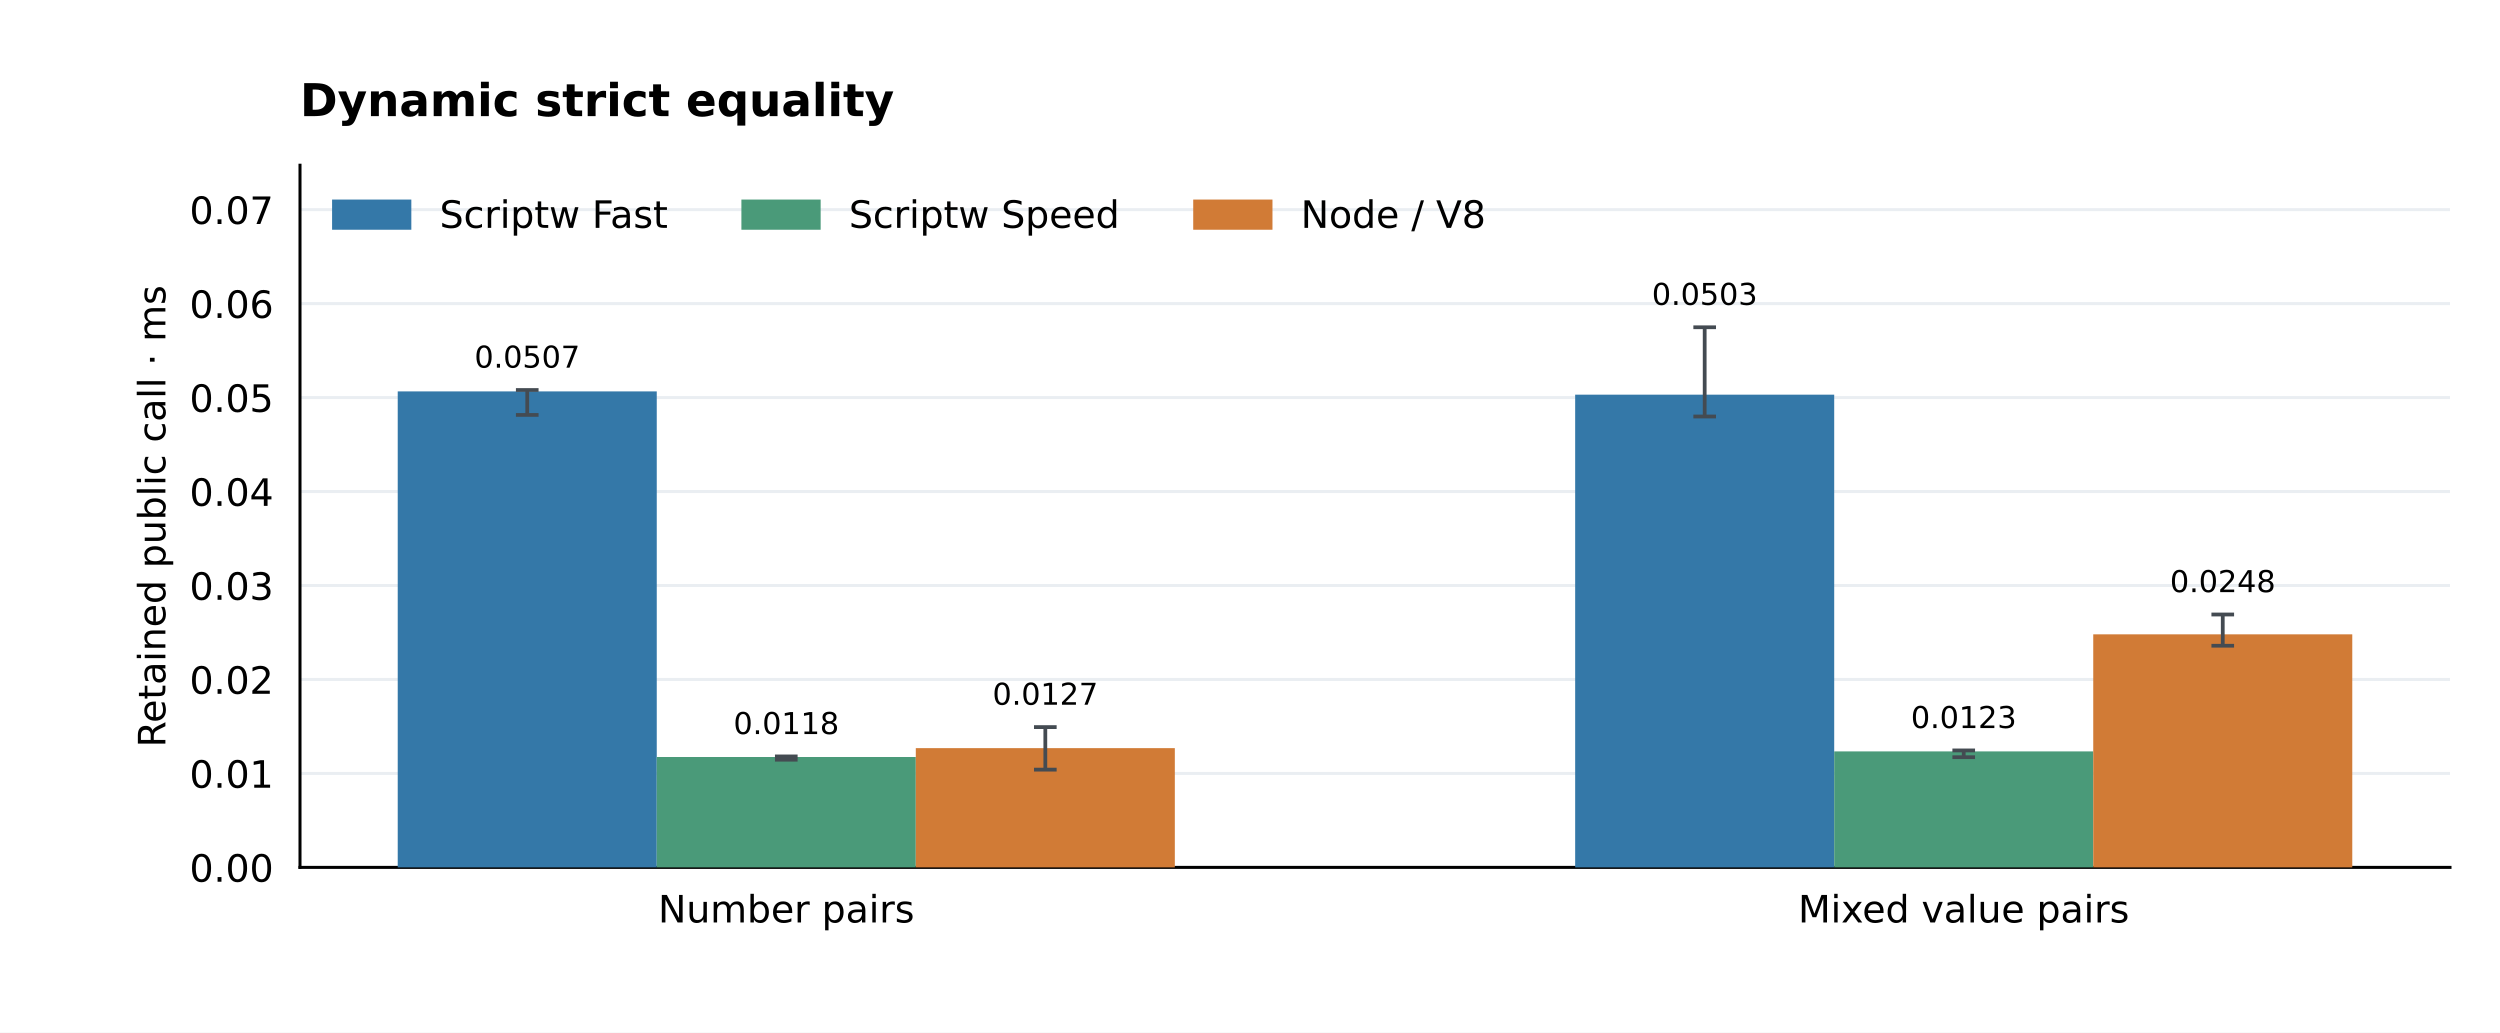
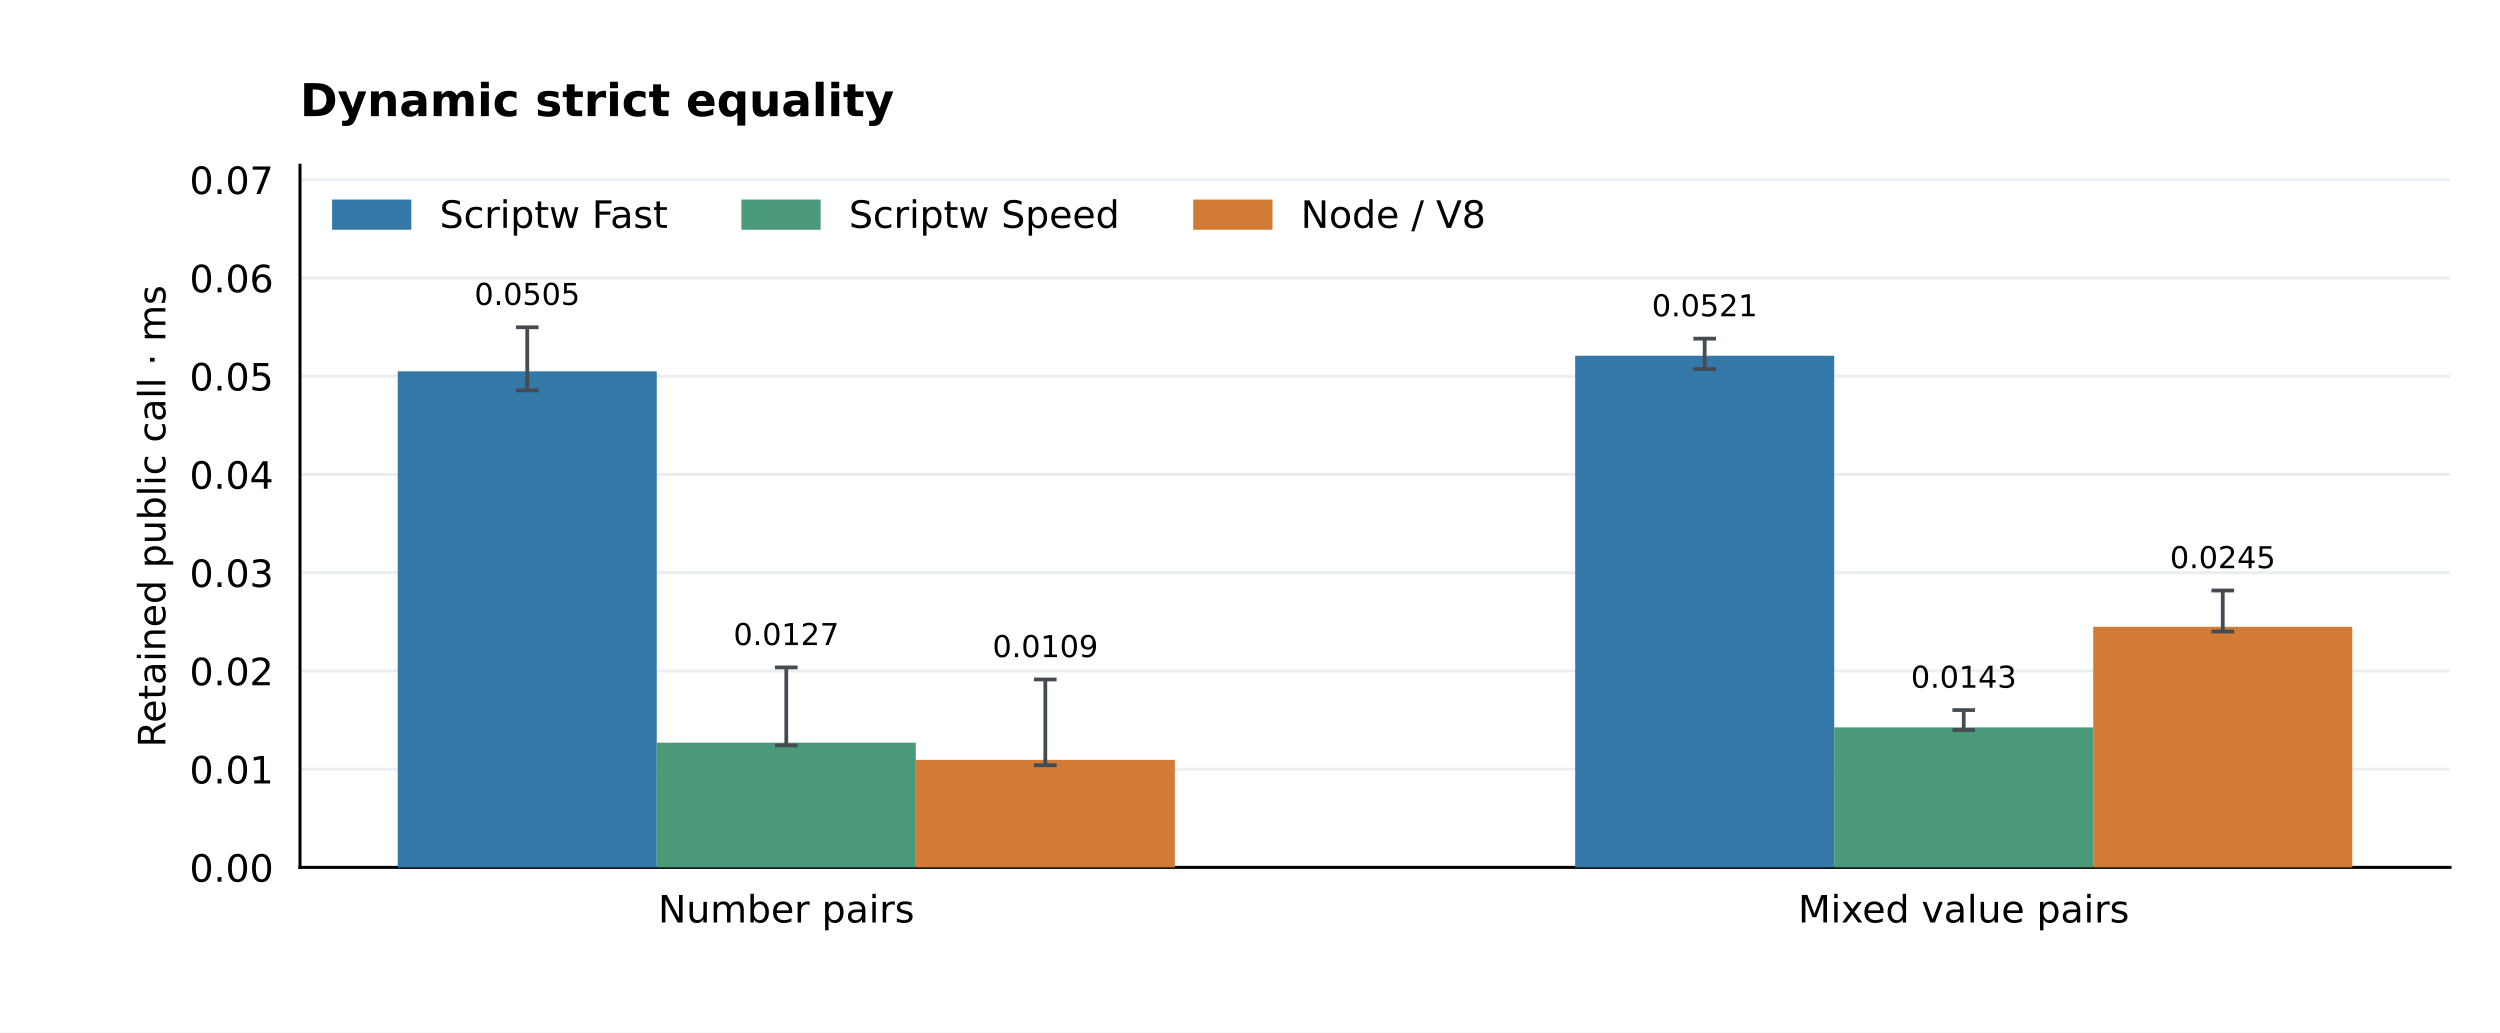
<svg xmlns="http://www.w3.org/2000/svg" xmlns:xlink="http://www.w3.org/1999/xlink" width="662.4pt" height="273.6pt" viewBox="0 0 662.4 273.6" version="1.1">
  <defs>
    <style type="text/css">*{stroke-linejoin: round; stroke-linecap: butt}</style>
  </defs>
  <g id="figure_1">
    <g id="patch_1">
      <path d="M 0 273.6 L 662.4 273.6 L 662.4 0 L 0 0 z " style="fill: #ffffff" />
    </g>
    <g id="axes_1">
      <g id="patch_2">
        <path d="M 79.488 229.824 L 649.152 229.824 L 649.152 43.776 L 79.488 43.776 z " style="fill: #ffffff" />
      </g>
      <g id="matplotlib.axis_1">
        <g id="xtick_1">
          <g id="line2d_1" />
          <g id="text_1">
            <text style="font-size: 10px; font-family: 'DejaVu Sans'; text-anchor: middle" x="208.333" y="244.422" transform="rotate(-0 208.3331 244.4224)">Number pairs</text>
          </g>
        </g>
        <g id="xtick_2">
          <g id="line2d_2" />
          <g id="text_2">
            <text style="font-size: 10px; font-family: 'DejaVu Sans'; text-anchor: middle" x="520.307" y="244.422" transform="rotate(-0 520.3069 244.4224)">Mixed value pairs</text>
          </g>
        </g>
      </g>
      <g id="matplotlib.axis_2">
        <g id="ytick_1">
          <g id="line2d_3">
            <path d="M 79.488 229.824 L 649.152 229.824 " clip-path="url(#p66f451692c)" style="fill: none; stroke: #eaeef2; stroke-width: 0.8; stroke-linecap: square" />
          </g>
          <g id="line2d_4" />
          <g id="text_3">
            <text style="font-size: 10px; font-family: 'DejaVu Sans'; text-anchor: end" x="72.488" y="233.623" transform="rotate(-0 72.488 233.6228)">0.00</text>
          </g>
        </g>
        <g id="ytick_2">
          <g id="line2d_5">
-             <path d="M 79.488 204.927 L 649.152 204.927 " clip-path="url(#p66f451692c)" style="fill: none; stroke: #eaeef2; stroke-width: 0.8; stroke-linecap: square" />
+             <path d="M 79.488 203.793 L 649.152 203.793 " clip-path="url(#p66f451692c)" style="fill: none; stroke: #eaeef2; stroke-width: 0.8; stroke-linecap: square" />
          </g>
          <g id="line2d_6" />
          <g id="text_4">
-             <text style="font-size: 10px; font-family: 'DejaVu Sans'; text-anchor: end" x="72.488" y="208.726" transform="rotate(-0 72.488 208.7257)">0.01</text>
+             <text style="font-size: 10px; font-family: 'DejaVu Sans'; text-anchor: end" x="72.488" y="207.592" transform="rotate(-0 72.488 207.5922)">0.01</text>
          </g>
        </g>
        <g id="ytick_3">
          <g id="line2d_7">
-             <path d="M 79.488 180.03 L 649.152 180.03 " clip-path="url(#p66f451692c)" style="fill: none; stroke: #eaeef2; stroke-width: 0.8; stroke-linecap: square" />
+             <path d="M 79.488 177.763 L 649.152 177.763 " clip-path="url(#p66f451692c)" style="fill: none; stroke: #eaeef2; stroke-width: 0.8; stroke-linecap: square" />
          </g>
          <g id="line2d_8" />
          <g id="text_5">
-             <text style="font-size: 10px; font-family: 'DejaVu Sans'; text-anchor: end" x="72.488" y="183.829" transform="rotate(-0 72.488 183.8285)">0.02</text>
+             <text style="font-size: 10px; font-family: 'DejaVu Sans'; text-anchor: end" x="72.488" y="181.562" transform="rotate(-0 72.488 181.5616)">0.02</text>
          </g>
        </g>
        <g id="ytick_4">
          <g id="line2d_9">
-             <path d="M 79.488 155.133 L 649.152 155.133 " clip-path="url(#p66f451692c)" style="fill: none; stroke: #eaeef2; stroke-width: 0.8; stroke-linecap: square" />
+             <path d="M 79.488 151.732 L 649.152 151.732 " clip-path="url(#p66f451692c)" style="fill: none; stroke: #eaeef2; stroke-width: 0.8; stroke-linecap: square" />
          </g>
          <g id="line2d_10" />
          <g id="text_6">
-             <text style="font-size: 10px; font-family: 'DejaVu Sans'; text-anchor: end" x="72.488" y="158.931" transform="rotate(-0 72.488 158.9314)">0.03</text>
+             <text style="font-size: 10px; font-family: 'DejaVu Sans'; text-anchor: end" x="72.488" y="155.531" transform="rotate(-0 72.488 155.5309)">0.03</text>
          </g>
        </g>
        <g id="ytick_5">
          <g id="line2d_11">
-             <path d="M 79.488 130.235 L 649.152 130.235 " clip-path="url(#p66f451692c)" style="fill: none; stroke: #eaeef2; stroke-width: 0.8; stroke-linecap: square" />
+             <path d="M 79.488 125.701 L 649.152 125.701 " clip-path="url(#p66f451692c)" style="fill: none; stroke: #eaeef2; stroke-width: 0.8; stroke-linecap: square" />
          </g>
          <g id="line2d_12" />
          <g id="text_7">
-             <text style="font-size: 10px; font-family: 'DejaVu Sans'; text-anchor: end" x="72.488" y="134.034" transform="rotate(-0 72.488 134.0342)">0.04</text>
+             <text style="font-size: 10px; font-family: 'DejaVu Sans'; text-anchor: end" x="72.488" y="129.5" transform="rotate(-0 72.488 129.5003)">0.04</text>
          </g>
        </g>
        <g id="ytick_6">
          <g id="line2d_13">
-             <path d="M 79.488 105.338 L 649.152 105.338 " clip-path="url(#p66f451692c)" style="fill: none; stroke: #eaeef2; stroke-width: 0.8; stroke-linecap: square" />
+             <path d="M 79.488 99.671 L 649.152 99.671 " clip-path="url(#p66f451692c)" style="fill: none; stroke: #eaeef2; stroke-width: 0.8; stroke-linecap: square" />
          </g>
          <g id="line2d_14" />
          <g id="text_8">
-             <text style="font-size: 10px; font-family: 'DejaVu Sans'; text-anchor: end" x="72.488" y="109.137" transform="rotate(-0 72.488 109.137)">0.05</text>
+             <text style="font-size: 10px; font-family: 'DejaVu Sans'; text-anchor: end" x="72.488" y="103.47" transform="rotate(-0 72.488 103.4696)">0.05</text>
          </g>
        </g>
        <g id="ytick_7">
          <g id="line2d_15">
-             <path d="M 79.488 80.441 L 649.152 80.441 " clip-path="url(#p66f451692c)" style="fill: none; stroke: #eaeef2; stroke-width: 0.8; stroke-linecap: square" />
+             <path d="M 79.488 73.64 L 649.152 73.64 " clip-path="url(#p66f451692c)" style="fill: none; stroke: #eaeef2; stroke-width: 0.8; stroke-linecap: square" />
          </g>
          <g id="line2d_16" />
          <g id="text_9">
-             <text style="font-size: 10px; font-family: 'DejaVu Sans'; text-anchor: end" x="72.488" y="84.24" transform="rotate(-0 72.488 84.23988)">0.06</text>
+             <text style="font-size: 10px; font-family: 'DejaVu Sans'; text-anchor: end" x="72.488" y="77.439" transform="rotate(-0 72.488 77.439)">0.06</text>
          </g>
        </g>
        <g id="ytick_8">
          <g id="line2d_17">
-             <path d="M 79.488 55.544 L 649.152 55.544 " clip-path="url(#p66f451692c)" style="fill: none; stroke: #eaeef2; stroke-width: 0.8; stroke-linecap: square" />
+             <path d="M 79.488 47.61 L 649.152 47.61 " clip-path="url(#p66f451692c)" style="fill: none; stroke: #eaeef2; stroke-width: 0.8; stroke-linecap: square" />
          </g>
          <g id="line2d_18" />
          <g id="text_10">
-             <text style="font-size: 10px; font-family: 'DejaVu Sans'; text-anchor: end" x="72.488" y="59.343" transform="rotate(-0 72.488 59.34272)">0.07</text>
+             <text style="font-size: 10px; font-family: 'DejaVu Sans'; text-anchor: end" x="72.488" y="51.408" transform="rotate(-0 72.488 51.40836)">0.07</text>
          </g>
        </g>
        <g id="text_11">
          <text style="font-size: 10px; font-family: 'DejaVu Sans'; text-anchor: middle" x="43.82" y="136.8" transform="rotate(-90 43.82003 136.8)">Retained public call · ms</text>
        </g>
      </g>
      <g id="patch_3">
        <path d="M 79.488 229.824 L 79.488 43.776 " style="fill: none; stroke: #000000; stroke-width: 0.8; stroke-linejoin: miter; stroke-linecap: square" />
      </g>
      <g id="patch_4">
        <path d="M 79.488 229.824 L 649.152 229.824 " style="fill: none; stroke: #000000; stroke-width: 0.8; stroke-linejoin: miter; stroke-linecap: square" />
      </g>
      <g id="patch_5">
-         <path d="M 105.382 229.824 L 174.016 229.824 L 174.016 103.7 L 105.382 103.7 z " clip-path="url(#p66f451692c)" style="fill: #3478a8" />
+         <path d="M 105.382 229.824 L 174.016 229.824 L 174.016 98.382 L 105.382 98.382 z " clip-path="url(#p66f451692c)" style="fill: #3478a8" />
      </g>
      <g id="text_12">
-         <text style="font-size: 8px; font-family: 'DejaVu Sans'; text-anchor: middle" x="139.699" y="97.415" transform="rotate(-0 139.6989 97.4146)">0.0507</text>
+         <text style="font-size: 8px; font-family: 'DejaVu Sans'; text-anchor: middle" x="139.699" y="80.788" transform="rotate(-0 139.6989 80.78828)">0.0505</text>
      </g>
      <g id="patch_6">
-         <path d="M 417.356 229.824 L 485.99 229.824 L 485.99 104.574 L 417.356 104.574 z " clip-path="url(#p66f451692c)" style="fill: #3478a8" />
+         <path d="M 417.356 229.824 L 485.99 229.824 L 485.99 94.26 L 417.356 94.26 z " clip-path="url(#p66f451692c)" style="fill: #3478a8" />
      </g>
      <g id="text_13">
-         <text style="font-size: 8px; font-family: 'DejaVu Sans'; text-anchor: middle" x="451.673" y="80.788" transform="rotate(-0 451.6726 80.78828)">0.0503</text>
+         <text style="font-size: 8px; font-family: 'DejaVu Sans'; text-anchor: middle" x="451.673" y="83.805" transform="rotate(-0 451.6726 83.80523)">0.0521</text>
      </g>
      <g id="patch_7">
-         <path d="M 174.016 229.824 L 242.65 229.824 L 242.65 200.567 L 174.016 200.567 z " clip-path="url(#p66f451692c)" style="fill: #4a9a79" />
+         <path d="M 174.016 229.824 L 242.65 229.824 L 242.65 196.778 L 174.016 196.778 z " clip-path="url(#p66f451692c)" style="fill: #4a9a79" />
      </g>
      <g id="text_14">
-         <text style="font-size: 8px; font-family: 'DejaVu Sans'; text-anchor: middle" x="208.333" y="194.499" transform="rotate(-0 208.3331 194.4986)">0.0118</text>
+         <text style="font-size: 8px; font-family: 'DejaVu Sans'; text-anchor: middle" x="208.333" y="170.914" transform="rotate(-0 208.3331 170.9142)">0.0127</text>
      </g>
      <g id="patch_8">
-         <path d="M 485.99 229.824 L 554.624 229.824 L 554.624 199.096 L 485.99 199.096 z " clip-path="url(#p66f451692c)" style="fill: #4a9a79" />
+         <path d="M 485.99 229.824 L 554.624 229.824 L 554.624 192.725 L 485.99 192.725 z " clip-path="url(#p66f451692c)" style="fill: #4a9a79" />
      </g>
      <g id="text_15">
-         <text style="font-size: 8px; font-family: 'DejaVu Sans'; text-anchor: middle" x="520.307" y="192.908" transform="rotate(-0 520.3069 192.9077)">0.0123</text>
+         <text style="font-size: 8px; font-family: 'DejaVu Sans'; text-anchor: middle" x="520.307" y="182.219" transform="rotate(-0 520.3069 182.2193)">0.0143</text>
      </g>
      <g id="patch_9">
-         <path d="M 242.65 229.824 L 311.284 229.824 L 311.284 198.226 L 242.65 198.226 z " clip-path="url(#p66f451692c)" style="fill: #d17b36" />
+         <path d="M 242.65 229.824 L 311.284 229.824 L 311.284 201.34 L 242.65 201.34 z " clip-path="url(#p66f451692c)" style="fill: #d17b36" />
      </g>
      <g id="text_16">
-         <text style="font-size: 8px; font-family: 'DejaVu Sans'; text-anchor: middle" x="276.967" y="186.733" transform="rotate(-0 276.9674 186.7332)">0.0127</text>
+         <text style="font-size: 8px; font-family: 'DejaVu Sans'; text-anchor: middle" x="276.967" y="174.111" transform="rotate(-0 276.9674 174.1107)">0.0109</text>
      </g>
      <g id="patch_10">
-         <path d="M 554.624 229.824 L 623.258 229.824 L 623.258 168.073 L 554.624 168.073 z " clip-path="url(#p66f451692c)" style="fill: #d17b36" />
+         <path d="M 554.624 229.824 L 623.258 229.824 L 623.258 166.085 L 554.624 166.085 z " clip-path="url(#p66f451692c)" style="fill: #d17b36" />
      </g>
      <g id="text_17">
-         <text style="font-size: 8px; font-family: 'DejaVu Sans'; text-anchor: middle" x="588.941" y="156.896" transform="rotate(-0 588.9411 156.8964)">0.0248</text>
+         <text style="font-size: 8px; font-family: 'DejaVu Sans'; text-anchor: middle" x="588.941" y="150.543" transform="rotate(-0 588.9411 150.5426)">0.0245</text>
      </g>
      <g id="text_18">
        <text style="font-weight: 700; font-size: 12px; font-family: 'DejaVu Sans'; text-anchor: start" x="79.488" y="30.776" transform="rotate(-0 79.488 30.776)">Dynamic strict equality</text>
      </g>
      <g id="LineCollection_1">
-         <path d="M 139.699 109.944 L 139.699 103.336 " clip-path="url(#p66f451692c)" style="fill: none; stroke: #444b52" />
+         <path d="M 139.699 103.44 L 139.699 86.71 " clip-path="url(#p66f451692c)" style="fill: none; stroke: #444b52" />
      </g>
      <g id="line2d_19">
        <defs>
          <path id="m378fa3a401" d="M 3 0 L -3 -0 " style="stroke: #444b52" />
        </defs>
        <g clip-path="url(#p66f451692c)">
-           <use xlink:href="#m378fa3a401" x="139.699" y="109.944" style="fill: #1f77b4; stroke: #444b52" />
+           <use xlink:href="#m378fa3a401" x="139.699" y="103.44" style="fill: #1f77b4; stroke: #444b52" />
        </g>
      </g>
      <g id="line2d_20">
        <g clip-path="url(#p66f451692c)">
-           <use xlink:href="#m378fa3a401" x="139.699" y="103.336" style="fill: #1f77b4; stroke: #444b52" />
+           <use xlink:href="#m378fa3a401" x="139.699" y="86.71" style="fill: #1f77b4; stroke: #444b52" />
        </g>
      </g>
      <g id="LineCollection_2">
-         <path d="M 451.673 110.352 L 451.673 86.71 " clip-path="url(#p66f451692c)" style="fill: none; stroke: #444b52" />
+         <path d="M 451.673 97.791 L 451.673 89.727 " clip-path="url(#p66f451692c)" style="fill: none; stroke: #444b52" />
      </g>
      <g id="line2d_21">
        <g clip-path="url(#p66f451692c)">
-           <use xlink:href="#m378fa3a401" x="451.673" y="110.352" style="fill: #1f77b4; stroke: #444b52" />
+           <use xlink:href="#m378fa3a401" x="451.673" y="97.791" style="fill: #1f77b4; stroke: #444b52" />
        </g>
      </g>
      <g id="line2d_22">
        <g clip-path="url(#p66f451692c)">
-           <use xlink:href="#m378fa3a401" x="451.673" y="86.71" style="fill: #1f77b4; stroke: #444b52" />
+           <use xlink:href="#m378fa3a401" x="451.673" y="89.727" style="fill: #1f77b4; stroke: #444b52" />
        </g>
      </g>
      <g id="LineCollection_3">
-         <path d="M 208.333 201.292 L 208.333 200.42 " clip-path="url(#p66f451692c)" style="fill: none; stroke: #444b52" />
+         <path d="M 208.333 197.504 L 208.333 176.836 " clip-path="url(#p66f451692c)" style="fill: none; stroke: #444b52" />
      </g>
      <g id="line2d_23">
        <g clip-path="url(#p66f451692c)">
-           <use xlink:href="#m378fa3a401" x="208.333" y="201.292" style="fill: #1f77b4; stroke: #444b52" />
+           <use xlink:href="#m378fa3a401" x="208.333" y="197.504" style="fill: #1f77b4; stroke: #444b52" />
        </g>
      </g>
      <g id="line2d_24">
        <g clip-path="url(#p66f451692c)">
-           <use xlink:href="#m378fa3a401" x="208.333" y="200.42" style="fill: #1f77b4; stroke: #444b52" />
+           <use xlink:href="#m378fa3a401" x="208.333" y="176.836" style="fill: #1f77b4; stroke: #444b52" />
        </g>
      </g>
      <g id="LineCollection_4">
-         <path d="M 520.307 200.625 L 520.307 198.83 " clip-path="url(#p66f451692c)" style="fill: none; stroke: #444b52" />
+         <path d="M 520.307 193.428 L 520.307 188.141 " clip-path="url(#p66f451692c)" style="fill: none; stroke: #444b52" />
      </g>
      <g id="line2d_25">
        <g clip-path="url(#p66f451692c)">
-           <use xlink:href="#m378fa3a401" x="520.307" y="200.625" style="fill: #1f77b4; stroke: #444b52" />
+           <use xlink:href="#m378fa3a401" x="520.307" y="193.428" style="fill: #1f77b4; stroke: #444b52" />
        </g>
      </g>
      <g id="line2d_26">
        <g clip-path="url(#p66f451692c)">
-           <use xlink:href="#m378fa3a401" x="520.307" y="198.83" style="fill: #1f77b4; stroke: #444b52" />
+           <use xlink:href="#m378fa3a401" x="520.307" y="188.141" style="fill: #1f77b4; stroke: #444b52" />
        </g>
      </g>
      <g id="LineCollection_5">
-         <path d="M 276.967 203.923 L 276.967 192.655 " clip-path="url(#p66f451692c)" style="fill: none; stroke: #444b52" />
+         <path d="M 276.967 202.76 L 276.967 180.033 " clip-path="url(#p66f451692c)" style="fill: none; stroke: #444b52" />
      </g>
      <g id="line2d_27">
        <g clip-path="url(#p66f451692c)">
-           <use xlink:href="#m378fa3a401" x="276.967" y="203.923" style="fill: #1f77b4; stroke: #444b52" />
+           <use xlink:href="#m378fa3a401" x="276.967" y="202.76" style="fill: #1f77b4; stroke: #444b52" />
        </g>
      </g>
      <g id="line2d_28">
        <g clip-path="url(#p66f451692c)">
-           <use xlink:href="#m378fa3a401" x="276.967" y="192.655" style="fill: #1f77b4; stroke: #444b52" />
+           <use xlink:href="#m378fa3a401" x="276.967" y="180.033" style="fill: #1f77b4; stroke: #444b52" />
        </g>
      </g>
      <g id="LineCollection_6">
-         <path d="M 588.941 171.094 L 588.941 162.818 " clip-path="url(#p66f451692c)" style="fill: none; stroke: #444b52" />
+         <path d="M 588.941 167.33 L 588.941 156.464 " clip-path="url(#p66f451692c)" style="fill: none; stroke: #444b52" />
      </g>
      <g id="line2d_29">
        <g clip-path="url(#p66f451692c)">
-           <use xlink:href="#m378fa3a401" x="588.941" y="171.094" style="fill: #1f77b4; stroke: #444b52" />
+           <use xlink:href="#m378fa3a401" x="588.941" y="167.33" style="fill: #1f77b4; stroke: #444b52" />
        </g>
      </g>
      <g id="line2d_30">
        <g clip-path="url(#p66f451692c)">
-           <use xlink:href="#m378fa3a401" x="588.941" y="162.818" style="fill: #1f77b4; stroke: #444b52" />
+           <use xlink:href="#m378fa3a401" x="588.941" y="156.464" style="fill: #1f77b4; stroke: #444b52" />
        </g>
      </g>
      <g id="legend_1">
        <g id="patch_11">
          <path d="M 88.488 60.374 L 108.488 60.374 L 108.488 53.374 L 88.488 53.374 z " style="fill: #3478a8; stroke: #3478a8; stroke-linejoin: miter" />
        </g>
        <g id="text_19">
          <text style="font-size: 10px; font-family: 'DejaVu Sans'; text-anchor: start" x="116.488" y="60.374" transform="rotate(-0 116.488 60.37444)">Scriptw Fast</text>
        </g>
        <g id="patch_12">
          <path d="M 196.941 60.374 L 216.941 60.374 L 216.941 53.374 L 196.941 53.374 z " style="fill: #4a9a79; stroke: #4a9a79; stroke-linejoin: miter" />
        </g>
        <g id="text_20">
          <text style="font-size: 10px; font-family: 'DejaVu Sans'; text-anchor: start" x="224.941" y="60.374" transform="rotate(-0 224.9411 60.37444)">Scriptw Speed</text>
        </g>
        <g id="patch_13">
          <path d="M 316.654 60.374 L 336.654 60.374 L 336.654 53.374 L 316.654 53.374 z " style="fill: #d17b36; stroke: #d17b36; stroke-linejoin: miter" />
        </g>
        <g id="text_21">
          <text style="font-size: 10px; font-family: 'DejaVu Sans'; text-anchor: start" x="344.654" y="60.374" transform="rotate(-0 344.6536 60.37444)">Node / V8</text>
        </g>
      </g>
    </g>
  </g>
  <defs>
    <clipPath id="p66f451692c">
      <rect x="79.488" y="43.776" width="569.664" height="186.048" />
    </clipPath>
  </defs>
</svg>
